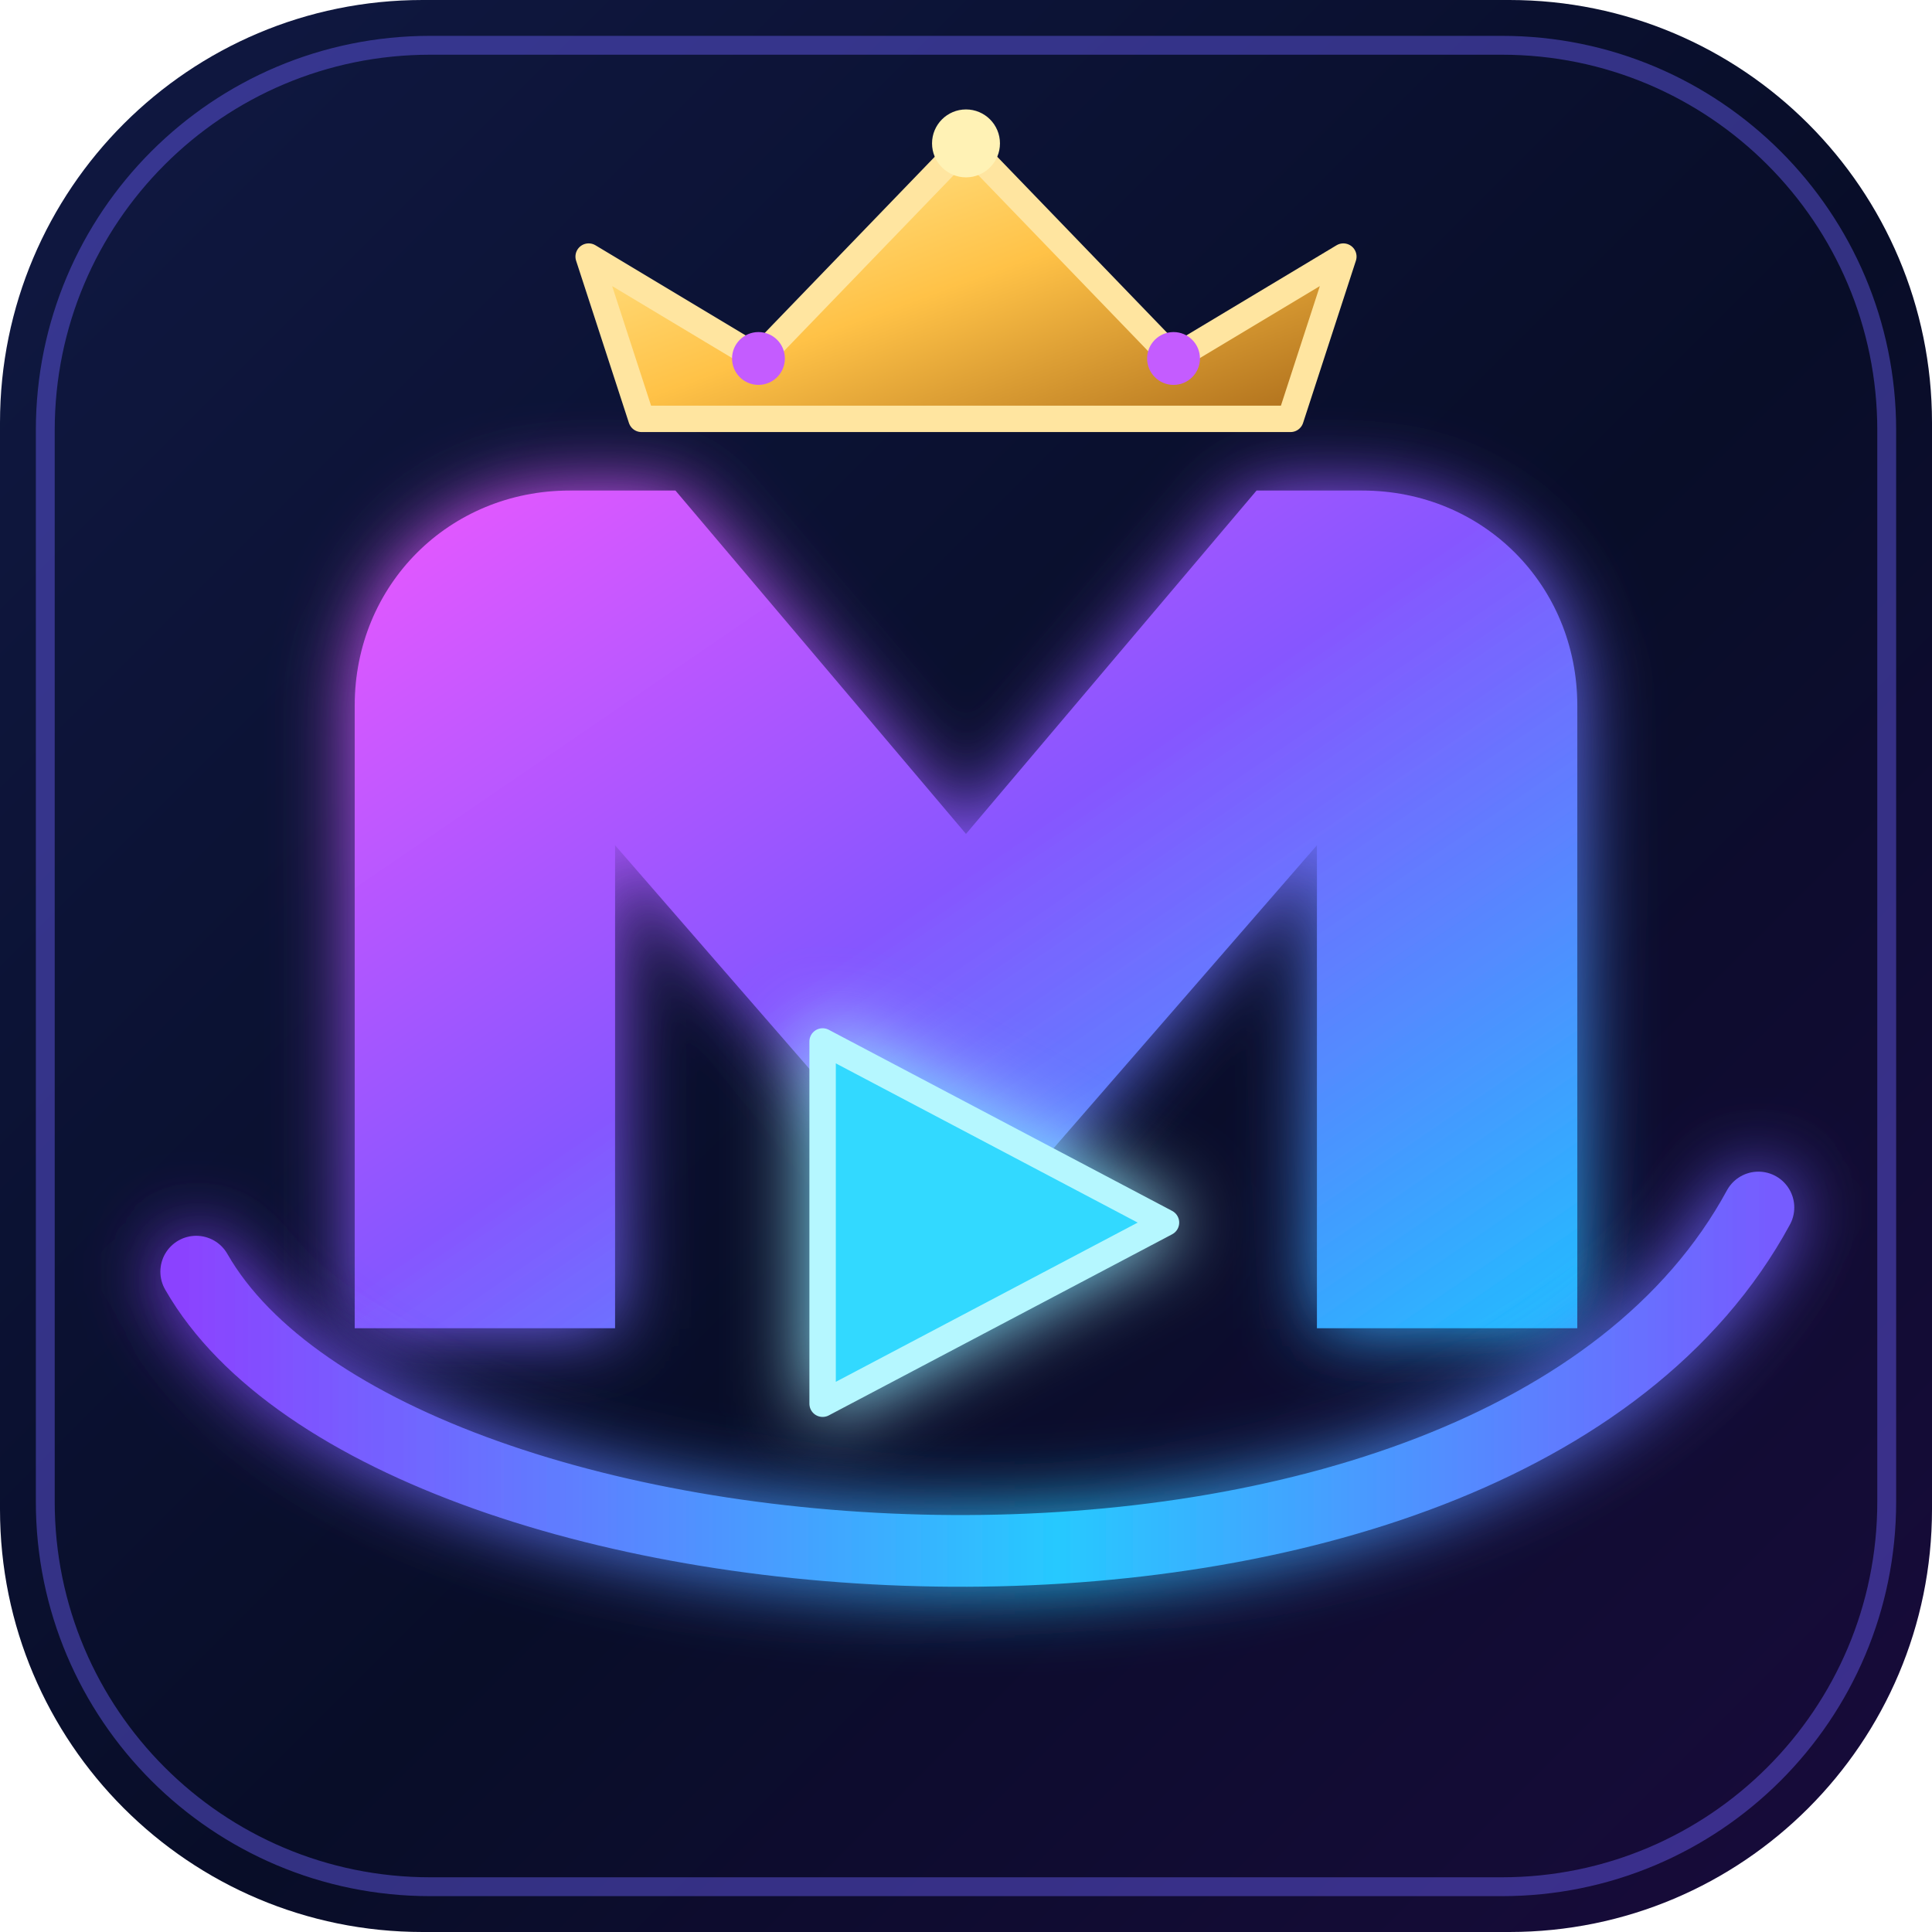
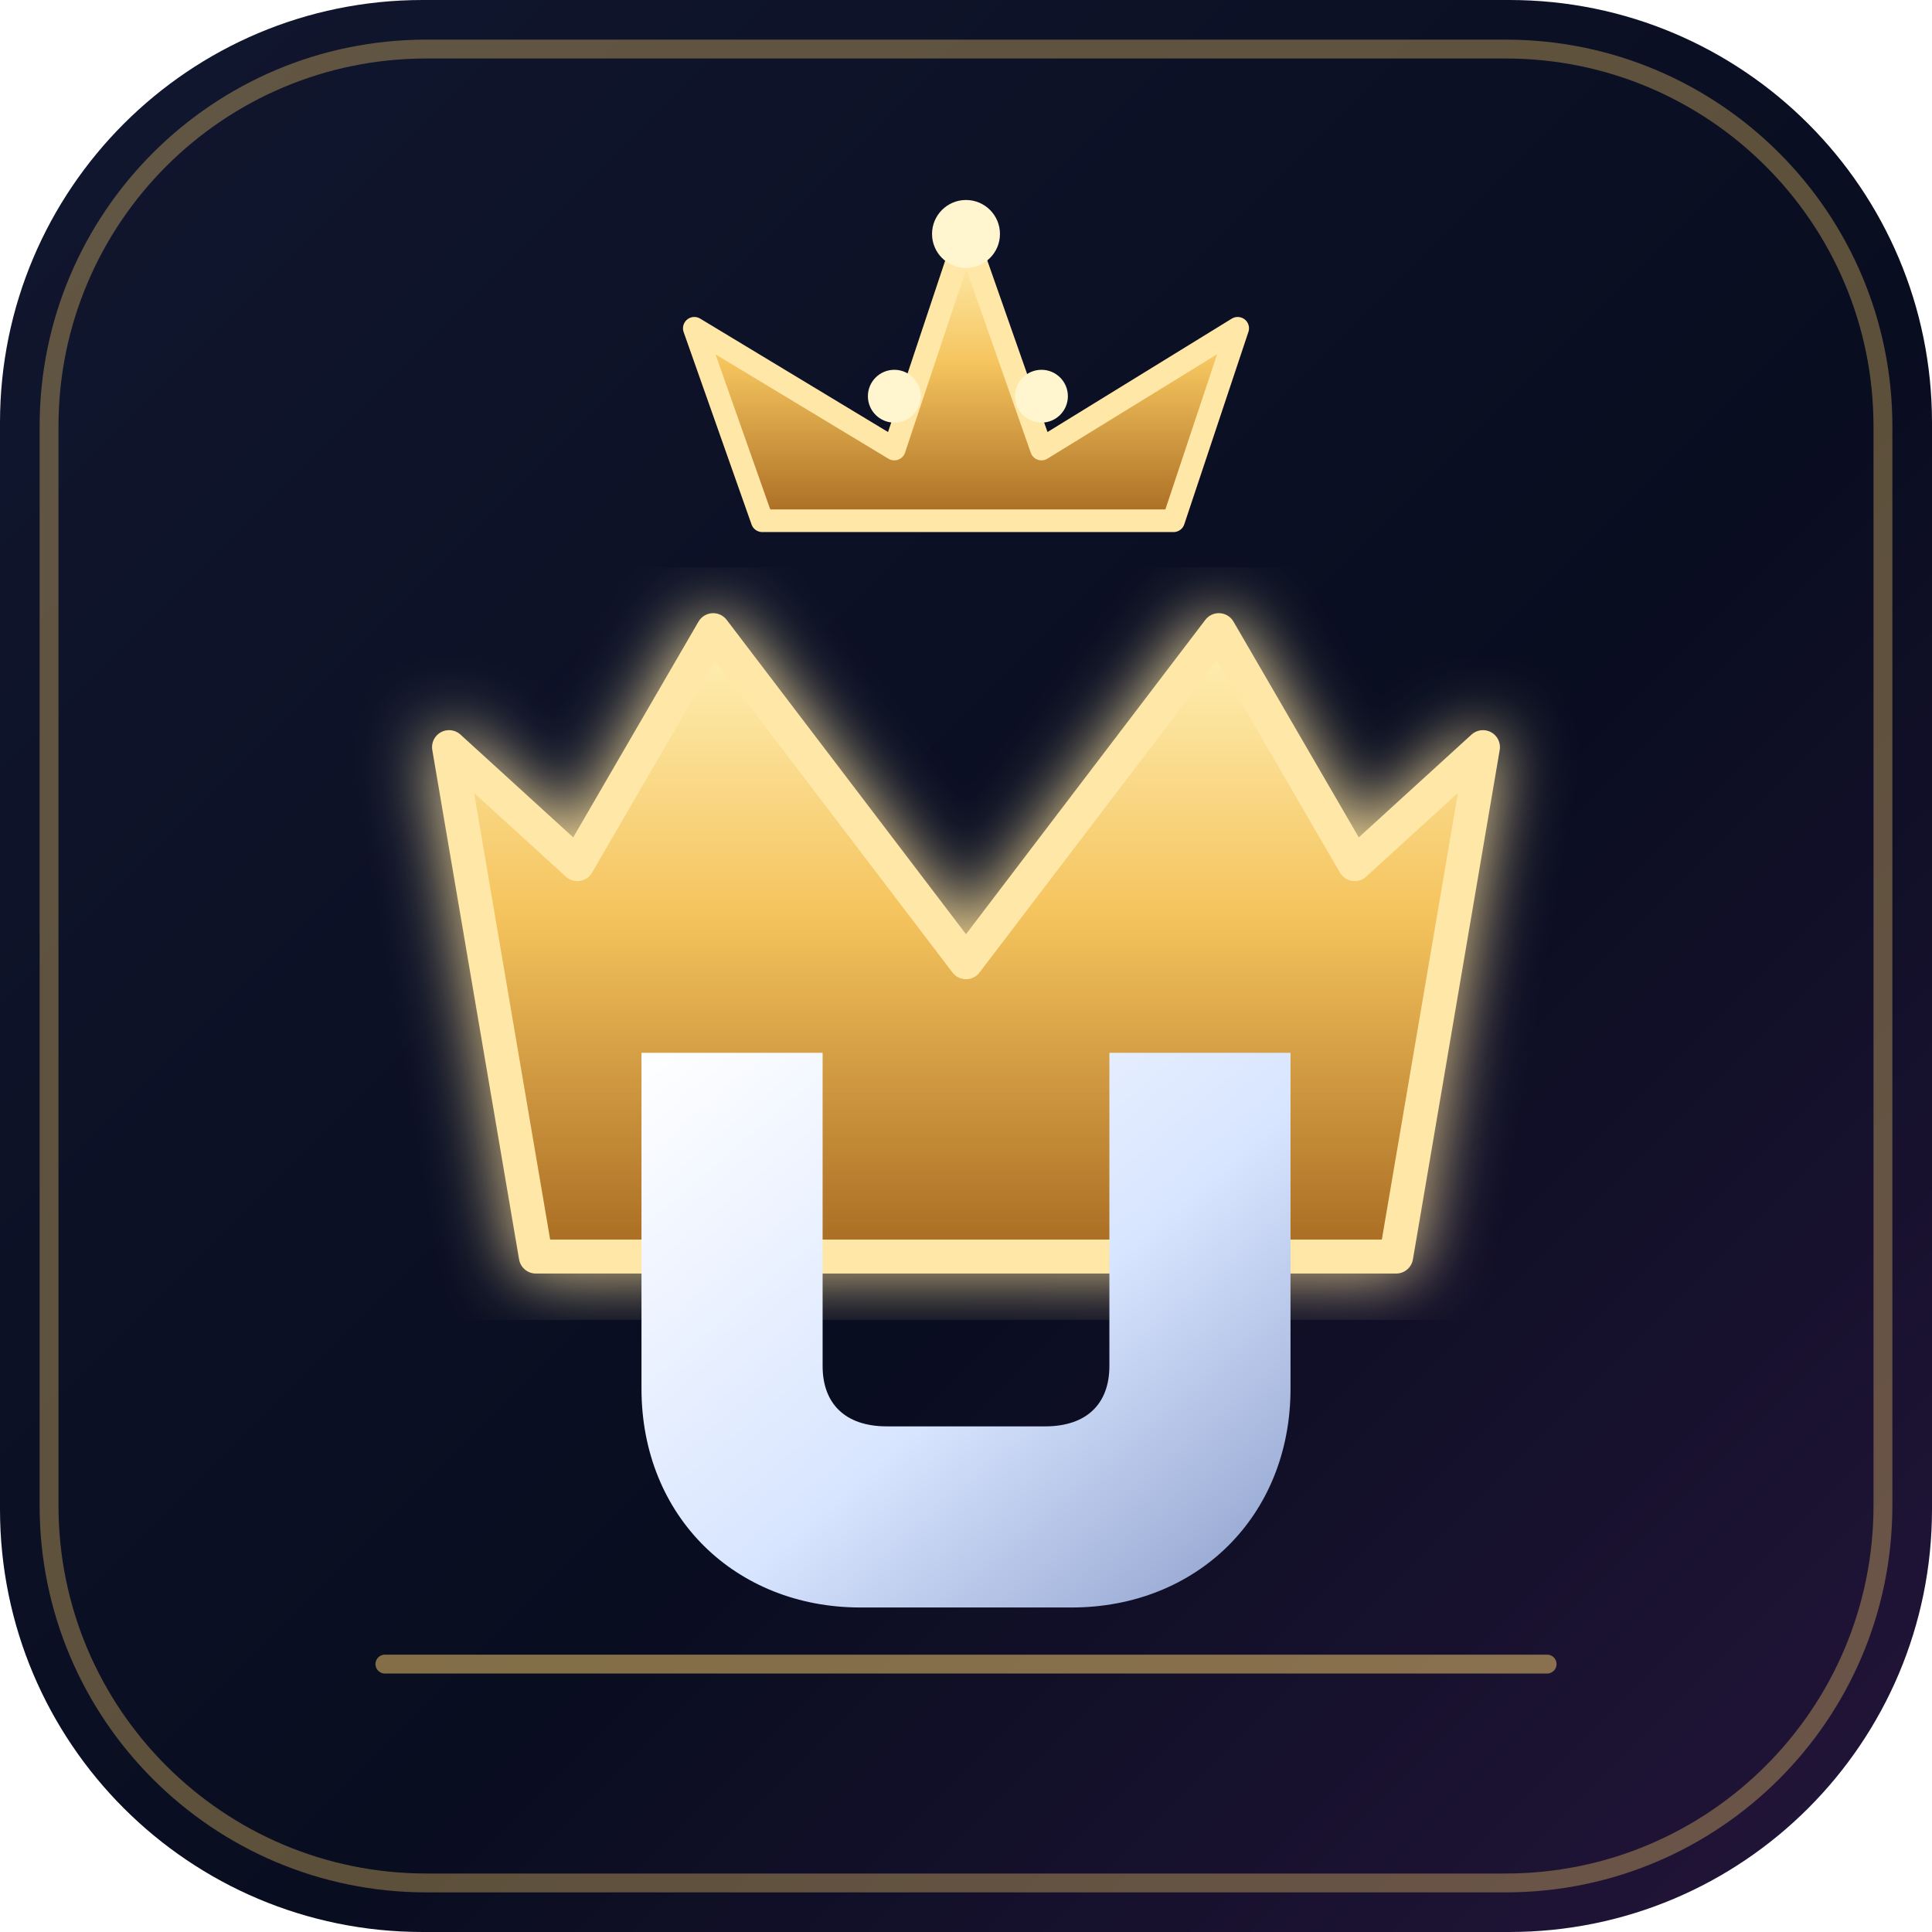
<svg xmlns="http://www.w3.org/2000/svg" viewBox="0 0 512 512">
  <defs>
    <linearGradient id="bg" x1="0" y1="0" x2="1" y2="1">
-       <stop stop-color="#101943" />
-       <stop offset=".55" stop-color="#080d28" />
-       <stop offset="1" stop-color="#190b3c" />
+       <stop stop-color="#11172f" />
+       <stop offset=".58" stop-color="#090d20" />
+       <stop offset="1" stop-color="#25153b" />
    </linearGradient>
-     <linearGradient id="m" x1="0" y1="0" x2="1" y2="1">
-       <stop stop-color="#ed58ff" />
-       <stop offset=".48" stop-color="#8657ff" />
-       <stop offset="1" stop-color="#20bfff" />
+     <linearGradient id="gold" x1="0" y1="0" x2="0" y2="1">
+       <stop stop-color="#fff1b8" />
+       <stop offset=".45" stop-color="#f5c45e" />
+       <stop offset="1" stop-color="#a86b22" />
    </linearGradient>
-     <linearGradient id="orbit" x1="0" y1="0" x2="1" y2="0">
-       <stop stop-color="#8b43ff" />
-       <stop offset=".55" stop-color="#27c9ff" />
-       <stop offset="1" stop-color="#765cff" />
+     <linearGradient id="letter" x1="0" y1="0" x2="1" y2="1">
+       <stop stop-color="#fff" />
+       <stop offset=".55" stop-color="#d8e5ff" />
+       <stop offset="1" stop-color="#8b9dca" />
    </linearGradient>
-     <linearGradient id="gold" x1="0" y1="0" x2="1" y2="1">
-       <stop stop-color="#fff0a3" />
-       <stop offset=".5" stop-color="#ffc247" />
-       <stop offset="1" stop-color="#a96a19" />
-     </linearGradient>
-     <filter id="glow" x="-40%" y="-40%" width="180%" height="180%">
-       <feGaussianBlur stdDeviation="10" result="b" />
+     <filter id="glow">
+       <feGaussianBlur stdDeviation="9" result="b" />
      <feMerge>
        <feMergeNode in="b" />
        <feMergeNode in="SourceGraphic" />
      </feMerge>
    </filter>
  </defs>
  <rect width="512" height="512" rx="112" fill="url(#bg)" />
-   <rect x="12" y="12" width="488" height="488" rx="102" fill="none" stroke="#6e62ff" stroke-opacity=".42" stroke-width="5" />
-   <path d="M94 352V187c0-32 25-57 57-57h28l77 91 77-91h28c32 0 57 25 57 57v165h-69V224l-93 107-93-107v128z" fill="url(#m)" filter="url(#glow)" />
-   <path d="M218 276l91 48-91 48z" fill="#31d9ff" stroke="#b5f7ff" stroke-width="7" stroke-linejoin="round" filter="url(#glow)" />
-   <path d="M52 337c52 91 344 112 414-17" fill="none" stroke="url(#orbit)" stroke-width="19" stroke-linecap="round" filter="url(#glow)" />
-   <path d="M170 111l-14-43 45 27 55-57 55 57 45-27-14 43z" fill="url(#gold)" stroke="#ffe5a0" stroke-width="7" stroke-linejoin="round" />
-   <circle cx="256" cy="38" r="9" fill="#fff2b5" />
-   <circle cx="201" cy="95" r="7" fill="#c45cff" />
-   <circle cx="311" cy="95" r="7" fill="#c45cff" />
+   <rect x="13" y="13" width="486" height="486" rx="100" fill="none" stroke="#e5bd68" stroke-opacity=".38" stroke-width="5" />
+   <path d="M119 198l34 31 36-62 67 88 67-88 36 62 34-31-23 135H142z" fill="url(#gold)" stroke="#ffe8a7" stroke-width="9" stroke-linejoin="round" filter="url(#glow)" />
+   <path d="M170 279v89c0 34 25 58 58 58h56c33 0 58-24 58-58v-89h-48v83c0 10-6 16-17 16h-42c-11 0-17-6-17-16v-83z" fill="url(#letter)" />
+   <path d="M202 138l-18-51 53 32 19-57 20 57 52-32-17 51z" fill="url(#gold)" stroke="#ffe8a7" stroke-width="6" stroke-linejoin="round" />
+   <circle cx="237" cy="105" r="7" fill="#fff5cf" />
+   <circle cx="256" cy="62" r="9" fill="#fff5cf" />
+   <circle cx="276" cy="105" r="7" fill="#fff5cf" />
+   <path d="M102 441h308" stroke="#e5bd68" stroke-opacity=".55" stroke-width="5" stroke-linecap="round" />
</svg>
